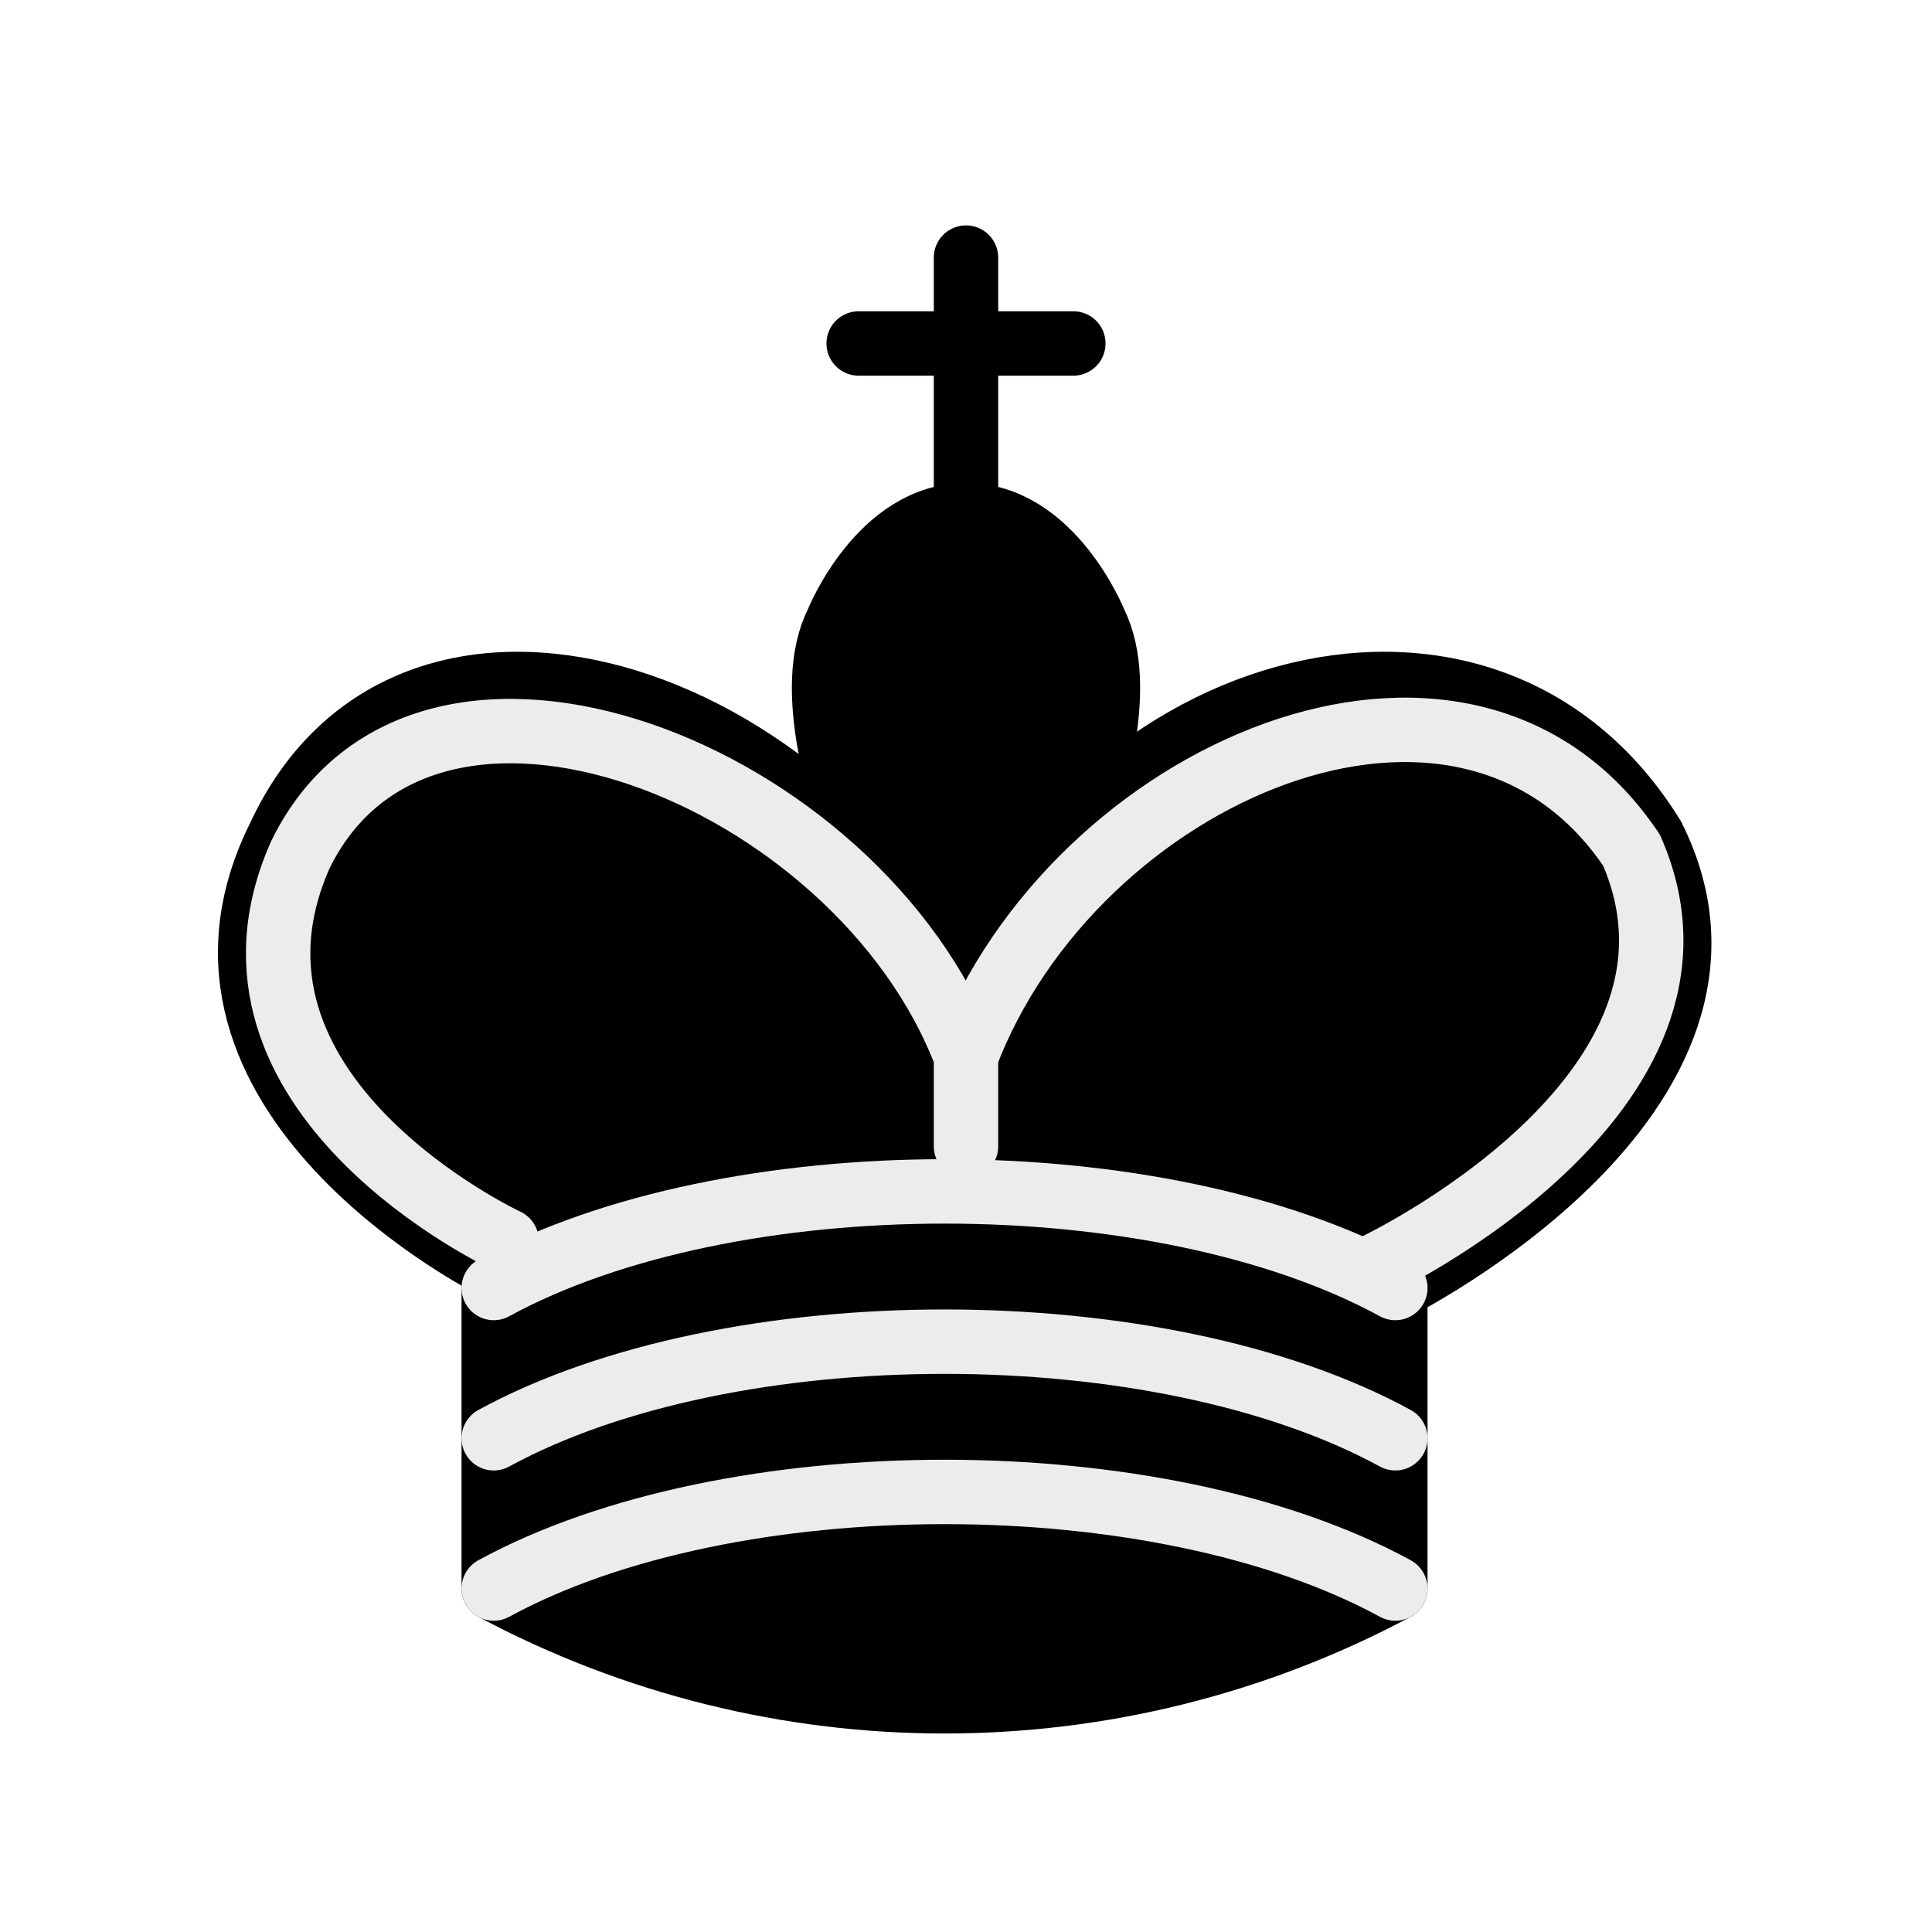
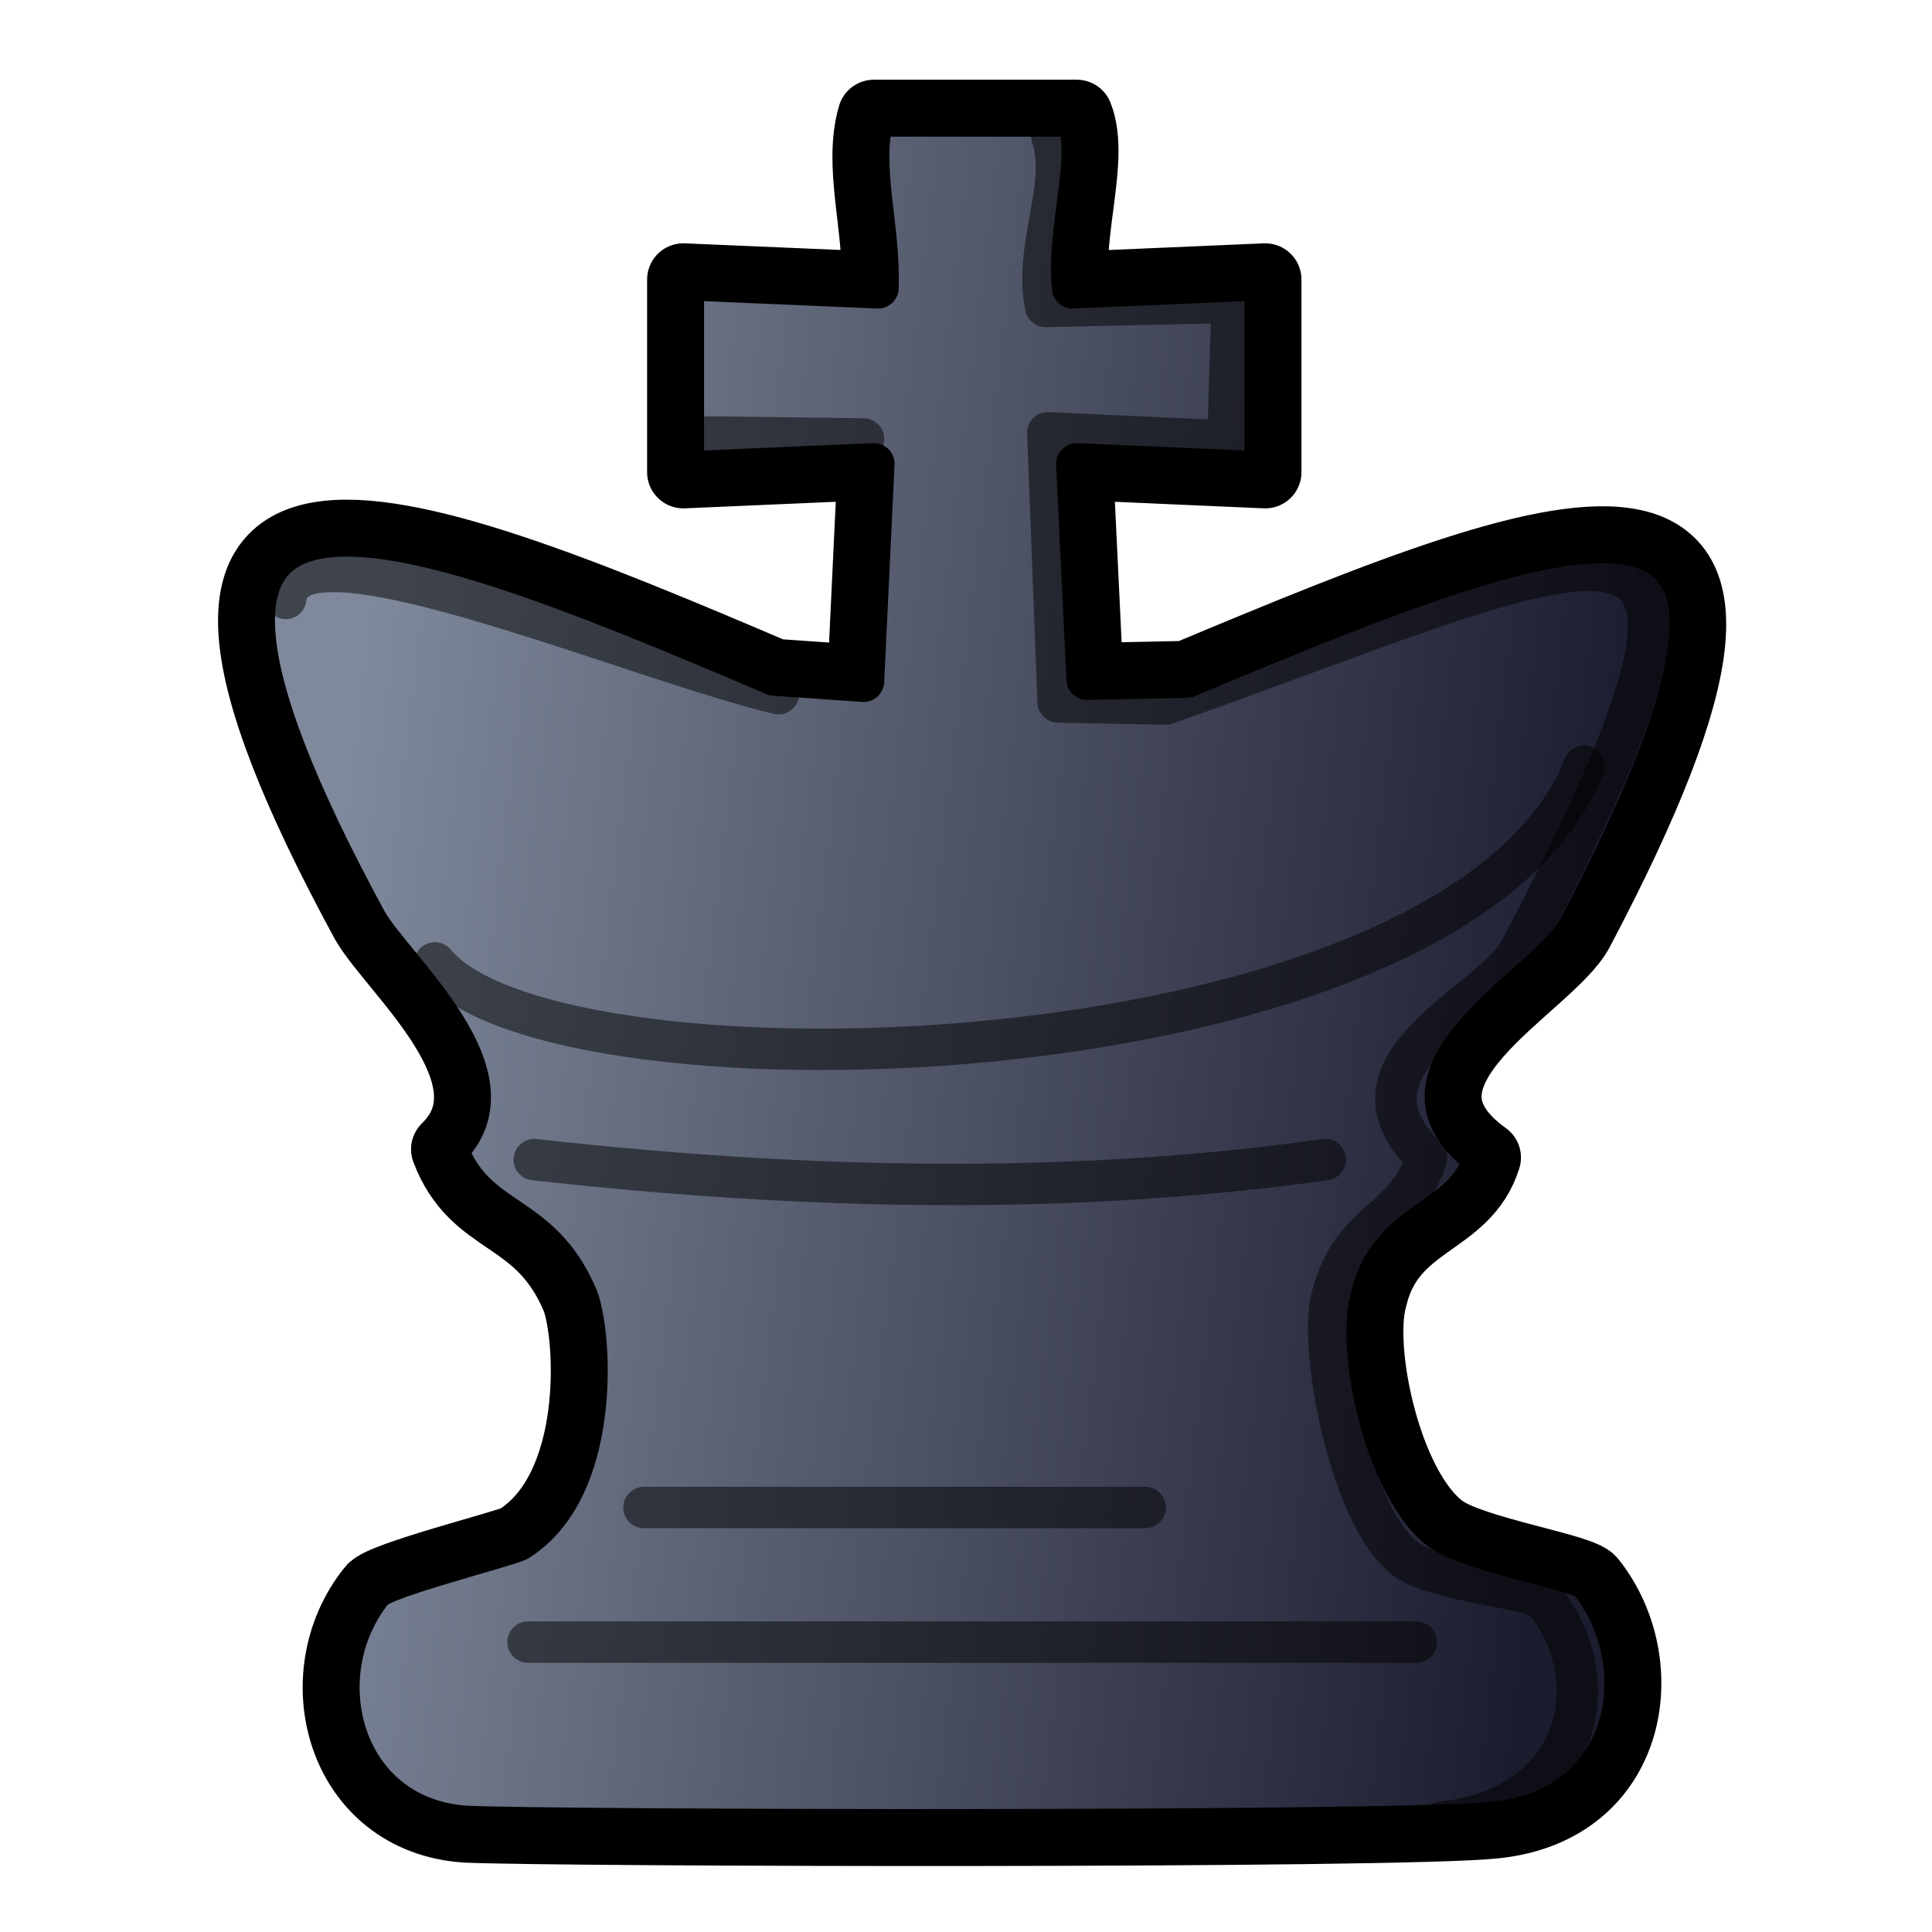
- <svg xmlns="http://www.w3.org/2000/svg" style="color-scheme:light only" viewBox="0 0 45 45">
-   <g fill="none" fill-rule="evenodd" stroke="#000" stroke-linecap="round" stroke-linejoin="round" stroke-width="1.5">
-     <path stroke-linejoin="miter" d="M22.5 11.6V6" />
-     <path fill="#000" stroke-linecap="butt" stroke-linejoin="miter" d="M22.5 25s4.5-7.5 3-10.5c0 0-1-2.5-3-2.5s-3 2.5-3 2.5c-1.5 3 3 10.5 3 10.5" />
-     <path fill="#000" d="M11.5 37a22.3 22.3 0 0 0 21 0v-7s9-4.5 6-10.5c-4-6.5-13.5-3.5-16 4V27v-3.5c-3.5-7.5-13-10.5-16-4-3 6 5 10 5 10z" />
-     <path stroke-linejoin="miter" d="M20 8h5" />
-     <path stroke="#ececec" d="M32 29.5s8.5-4 6-9.7C34.1 14 25 18 22.5 24.6v2.1-2.1C20 18 9.9 14 7 19.9c-2.5 5.6 4.8 9 4.8 9" />
-     <path stroke="#ececec" d="M11.5 30c5.5-3 15.5-3 21 0m-21 3.5c5.5-3 15.5-3 21 0m-21 3.5c5.5-3 15.5-3 21 0" />
-   </g>
+ <svg xmlns="http://www.w3.org/2000/svg" xmlns:xlink="http://www.w3.org/1999/xlink" style="color-scheme:light only" id="king" viewBox="0 0 933 933">
+   <style id="style-base">.base{fill-opacity:1;fill-rule:evenodd;stroke-miterlimit:4;stroke-dasharray:none;stroke-linecap:round;stroke-linejoin:round;stroke-opacity:1}.stroke-medium{stroke-width:20}.stroke-color{stroke:#000}</style>
+   <defs id="defs787">
+     <linearGradient xlink:href="#fillGradient" id="main-gradient" x1="660.5" x2="757.7" y1="90.4" y2="103.7" gradientTransform="matrix(6.24848 0 0 7.12397 -3963 -235)" gradientUnits="userSpaceOnUse" />
+     <linearGradient id="fillGradient">
+       <stop id="stop0" offset="0" stop-color="#7f899b" stop-opacity="1" />
+       <stop id="stop1" offset="1" stop-color="#1c1c2f" stop-opacity="1" />
+     </linearGradient>
+   </defs>
+   <path id="boundary" fill="none" stroke-width="35" d="M422 56c-7 24 3 53 2 83l-94-4v93l92-4-5 105-43-3C189 247 38 189 177 445c13 23 75 75 39 110 14 37 45 29 63 72 7 19 11 92-29 117-6 3-66 18-70 24-33 41-15 110 45 114 42 2 453 3 497-2 67-7 77-77 46-116-4-6-57-14-72-25-27-20-41-87-34-112 9-39 45-36 55-68-57-41 31-83 45-110 133-252 2-202-189-122l-48 1-5-104 91 4v-93l-93 4c-3-28 10-63 2-83z" class="base stroke-color" />
+   <path id="main" fill="url(#main-gradient)" d="M422 56c-7 24 3 53 2 83l-94-4v93l92-4-5 105-43-3C189 247 38 189 177 445c13 23 75 75 39 110 14 37 45 29 63 72 7 19 11 92-29 117-6 3-66 18-70 24-33 41-15 110 45 114 42 2 453 3 497-2 67-7 77-77 46-116-4-6-57-14-72-25-27-20-41-87-34-112 9-39 45-36 55-68-57-41 31-83 45-110 133-252 2-202-189-122l-48 1-5-104 91 4v-93l-93 4c-3-28 10-63 2-83z" class="base stroke-color stroke-medium" />
+   <path id="deco-side" fill="none" d="M696 880c67-7 81-68 50-107-4-6-52-9-67-20-27-20-42-101-36-126 10-39 36-36 46-68-47-45 31-74 45-100 133-253 41-194-171-119l-52-1-5-130 87 4 2-67-90 2c-6-29 11-58 3-82m-91 146-75-1" class="base stroke-color stroke-medium" opacity=".5" />
+   <path id="deco-lines" fill="none" d="M258 560c152 17 275 15 382 0M311 728h242zm-56 65h429z" class="base stroke-color stroke-medium" opacity=".5" />
+   <path id="deco-top" fill="none" d="M376 335c-55-13-170-60-216-59-13 0-21 4-22 13m72 176c58 71 494 59 555-95" class="base stroke-color stroke-medium" opacity=".5" />
</svg>
